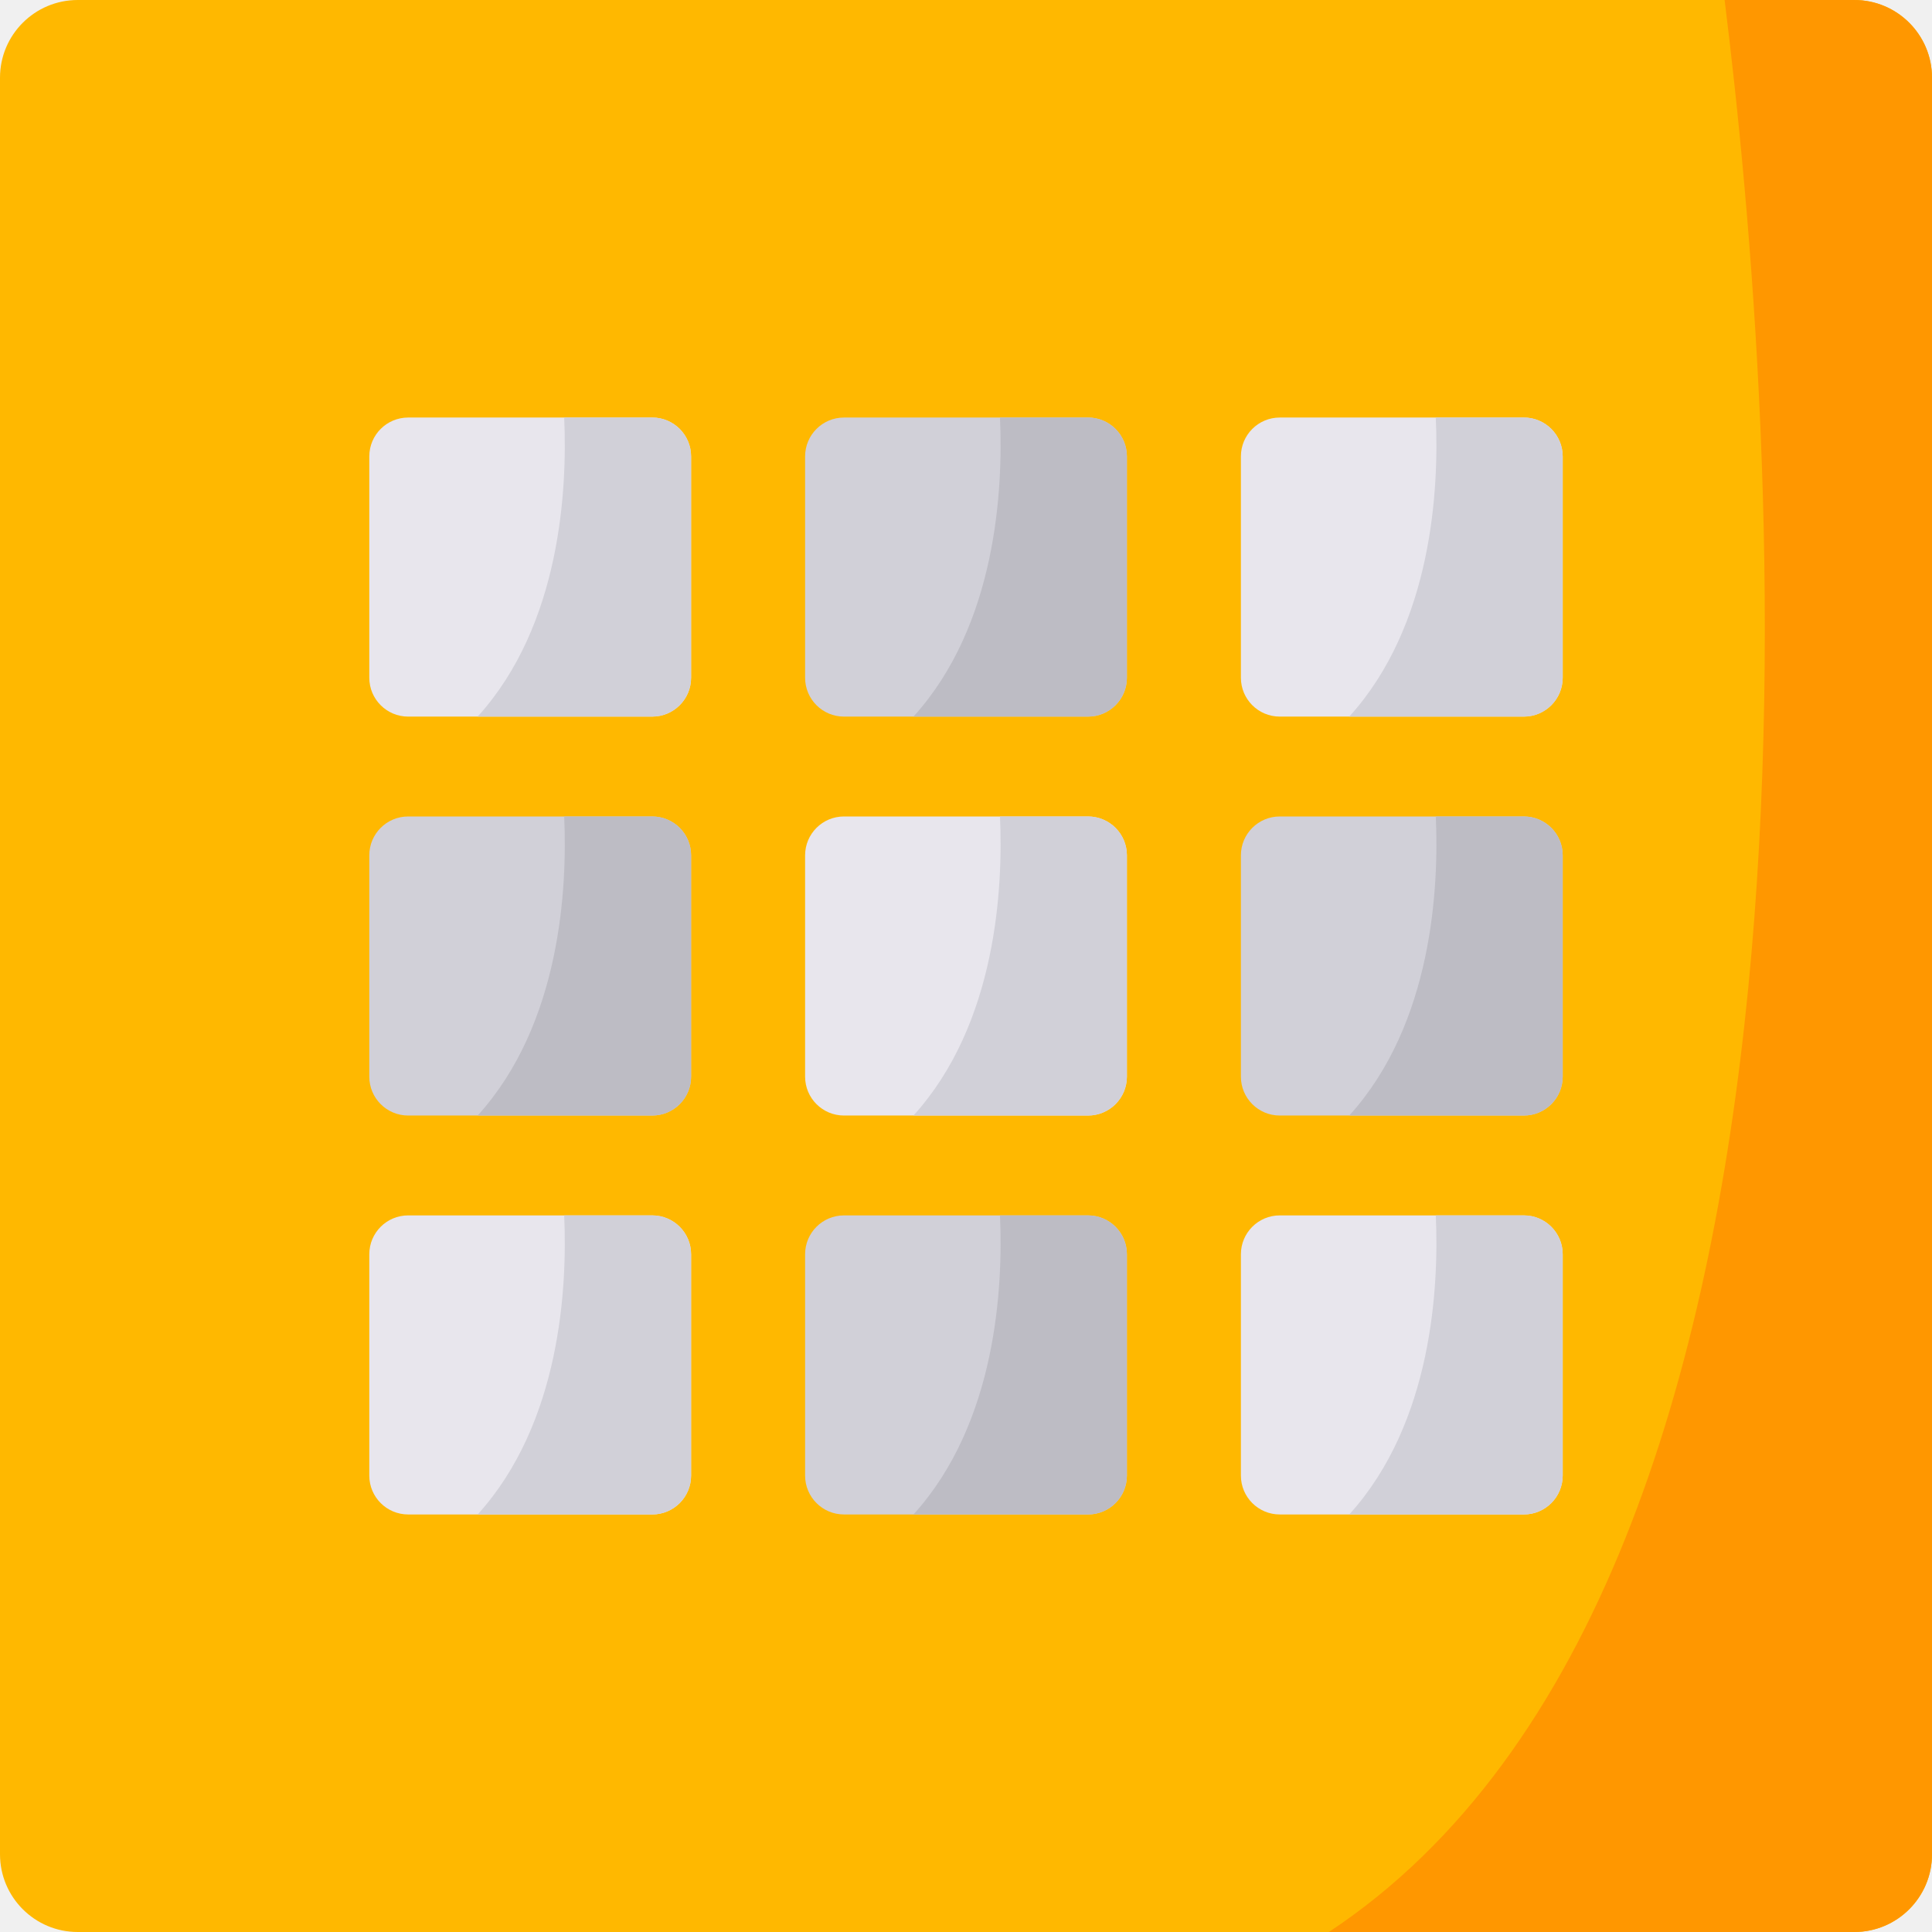
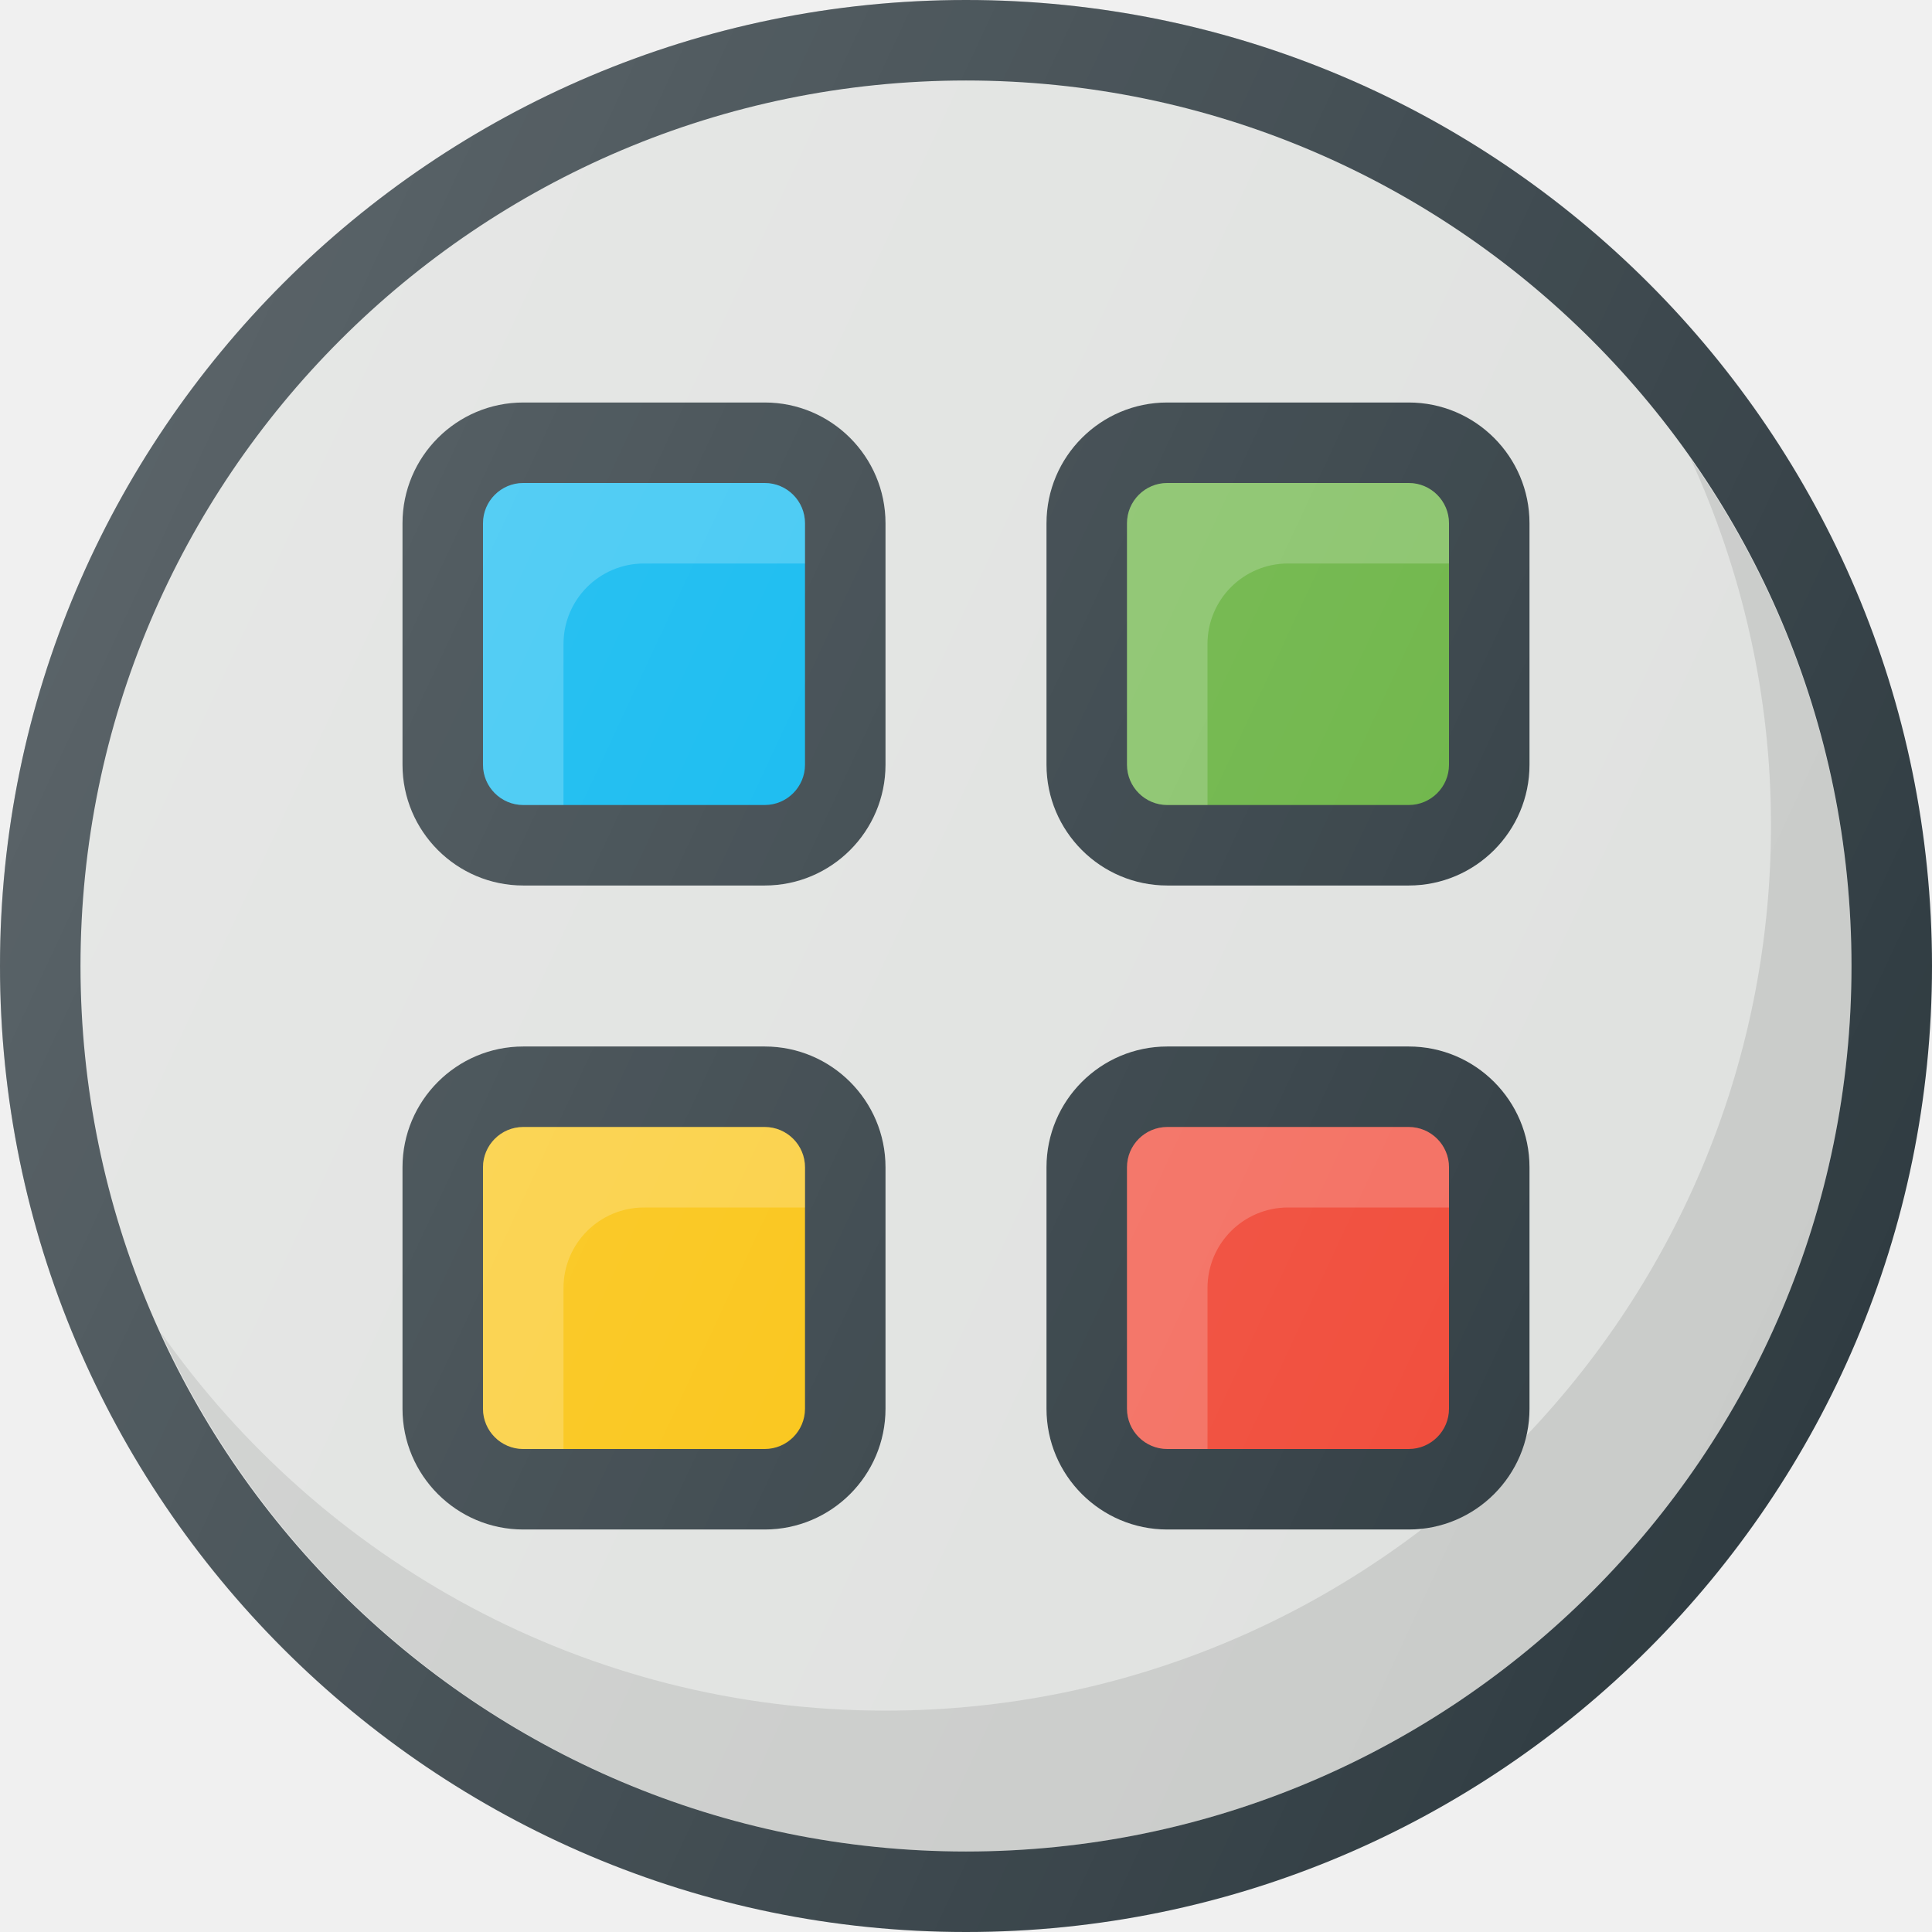
- <svg xmlns="http://www.w3.org/2000/svg" id="Capa_1" enable-background="new 0 0 512 512" height="512" viewBox="0 0 512 512" width="512">
+ <svg xmlns="http://www.w3.org/2000/svg" version="1.1" id="Capa_1" x="0px" y="0px" viewBox="0 0 512 512" style="enable-background:new 0 0 512 512;" xml:space="preserve">
+   <path style="fill:#303C42;" d="M256,0C114.833,0,0,114.844,0,256s114.833,256,256,256s256-114.844,256-256S397.167,0,256,0z" />
+   <path style="fill:#DFE1DF;" d="M256,490.667C126.604,490.667,21.333,385.396,21.333,256S126.604,21.333,256,21.333  S490.667,126.604,490.667,256S385.396,490.667,256,490.667z" />
+   <path style="opacity:0.1;enable-background:new    ;" d="M448.03,121.539c13.549,29.642,21.303,62.464,21.303,97.128  c0,129.396-105.271,234.667-234.667,234.667c-79.374,0-149.542-39.712-192.03-100.206C79.667,434.132,161.268,490.667,256,490.667  c129.396,0,234.667-105.271,234.667-234.667C490.667,205.978,474.806,159.663,448.03,121.539z" />
+   <path style="fill:#303C42;" d="M202.667,106.667h-64c-17.646,0-32,14.354-32,32v64c0,17.646,14.354,32,32,32h64  c17.646,0,32-14.354,32-32v-64C234.667,121.021,220.313,106.667,202.667,106.667z" />
+   <path style="fill:#00B5EF;" d="M213.333,202.667c0,5.885-4.792,10.667-10.667,10.667h-64c-5.875,0-10.667-4.781-10.667-10.667v-64  c0-5.885,4.792-10.667,10.667-10.667h64c5.875,0,10.667,4.781,10.667,10.667V202.667z" />
+   <path style="fill:#303C42;" d="M373.333,106.667h-64c-17.646,0-32,14.354-32,32v64c0,17.646,14.354,32,32,32h64  c17.646,0,32-14.354,32-32v-64C405.333,121.021,390.979,106.667,373.333,106.667z" />
+   <path style="fill:#69B342;" d="M384,202.667c0,5.885-4.792,10.667-10.667,10.667h-64c-5.875,0-10.667-4.781-10.667-10.667v-64  c0-5.885,4.792-10.667,10.667-10.667h64c5.875,0,10.667,4.781,10.667,10.667V202.667z" />
+   <path style="fill:#303C42;" d="M202.667,277.333h-64c-17.646,0-32,14.354-32,32v64c0,17.646,14.354,32,32,32h64  c17.646,0,32-14.354,32-32v-64C234.667,291.688,220.313,277.333,202.667,277.333z" />
+   <path style="fill:#F9C20A;" d="M213.333,373.333c0,5.885-4.792,10.667-10.667,10.667h-64c-5.875,0-10.667-4.781-10.667-10.667v-64  c0-5.885,4.792-10.667,10.667-10.667h64c5.875,0,10.667,4.781,10.667,10.667V373.333z" />
+   <path style="fill:#303C42;" d="M373.333,277.333h-64c-17.646,0-32,14.354-32,32v64c0,17.646,14.354,32,32,32h64  c17.646,0,32-14.354,32-32v-64C405.333,291.688,390.979,277.333,373.333,277.333z" />
+   <path style="fill:#F04937;" d="M384,373.333c0,5.885-4.792,10.667-10.667,10.667h-64c-5.875,0-10.667-4.781-10.667-10.667v-64  c0-5.885,4.792-10.667,10.667-10.667h64c5.875,0,10.667,4.781,10.667,10.667V373.333z" />
  <g>
-     <g>
-       <path d="m512 20.604v470.793c0 11.383-9.22 20.603-20.604 20.603h-470.792c-11.384 0-20.604-9.22-20.604-20.604v-470.792c0-11.384 9.22-20.604 20.604-20.604h470.793c11.383 0 20.603 9.22 20.603 20.604z" fill="#ffb800" />
-       <path d="m512 20.604v470.793c0 11.383-9.22 20.603-20.604 20.603h-139.229c142.639-94.231 118.677-401.266 104.873-512h34.357c11.383 0 20.603 9.22 20.603 20.604z" fill="#ff9700" />
-     </g>
-     <g>
-       <g>
-         <path d="m183.148 120.953v58.652c0 5.69-4.612 10.302-10.302 10.302h-64.677c-5.69 0-10.302-4.612-10.302-10.302v-58.652c0-5.69 4.612-10.302 10.302-10.302h64.677c5.689 0 10.302 4.612 10.302 10.302z" fill="#e8e6ed" />
-         <path d="m183.148 120.953v58.652c0 5.69-4.612 10.302-10.302 10.302h-46.261c22.067-24.336 23.777-60.48 22.929-79.256h23.332c5.689 0 10.302 4.612 10.302 10.302z" fill="#d1d0d8" />
-       </g>
-       <g>
-         <path d="m298.64 120.953v58.652c0 5.69-4.612 10.302-10.302 10.302h-64.677c-5.69 0-10.302-4.612-10.302-10.302v-58.652c0-5.69 4.612-10.302 10.302-10.302h64.677c5.69 0 10.302 4.612 10.302 10.302z" fill="#d1d0d8" />
-         <path d="m298.64 120.953v58.652c0 5.69-4.612 10.302-10.302 10.302h-46.261c22.067-24.336 23.777-60.48 22.929-79.256h23.332c5.69 0 10.302 4.612 10.302 10.302z" fill="#bdbcc4" />
-       </g>
-       <g>
-         <path d="m414.133 120.953v58.652c0 5.69-4.612 10.302-10.302 10.302h-64.677c-5.69 0-10.302-4.612-10.302-10.302v-58.652c0-5.69 4.612-10.302 10.302-10.302h64.677c5.69 0 10.302 4.612 10.302 10.302z" fill="#e8e6ed" />
-         <path d="m414.133 120.953v58.652c0 5.69-4.612 10.302-10.302 10.302h-46.261c22.067-24.336 23.777-60.48 22.929-79.256h23.332c5.69 0 10.302 4.612 10.302 10.302z" fill="#d1d0d8" />
-       </g>
-       <g>
-         <path d="m183.148 226.674v58.652c0 5.69-4.612 10.302-10.302 10.302h-64.677c-5.69 0-10.302-4.612-10.302-10.302v-58.652c0-5.69 4.612-10.302 10.302-10.302h64.677c5.689 0 10.302 4.612 10.302 10.302z" fill="#d1d0d8" />
-         <path d="m183.148 226.674v58.652c0 5.69-4.612 10.302-10.302 10.302h-46.261c22.067-24.336 23.777-60.48 22.929-79.256h23.332c5.689 0 10.302 4.612 10.302 10.302z" fill="#bdbcc4" />
-       </g>
-       <g>
-         <path d="m298.64 226.674v58.652c0 5.69-4.612 10.302-10.302 10.302h-64.677c-5.69 0-10.302-4.612-10.302-10.302v-58.652c0-5.69 4.612-10.302 10.302-10.302h64.677c5.69 0 10.302 4.612 10.302 10.302z" fill="#e8e6ed" />
-         <path d="m298.64 226.674v58.652c0 5.69-4.612 10.302-10.302 10.302h-46.261c22.067-24.336 23.777-60.48 22.929-79.256h23.332c5.69 0 10.302 4.612 10.302 10.302z" fill="#d1d0d8" />
-       </g>
-       <g>
-         <path d="m414.133 226.674v58.652c0 5.69-4.612 10.302-10.302 10.302h-64.677c-5.69 0-10.302-4.612-10.302-10.302v-58.652c0-5.69 4.612-10.302 10.302-10.302h64.677c5.69 0 10.302 4.612 10.302 10.302z" fill="#d1d0d8" />
-         <path d="m414.133 226.674v58.652c0 5.69-4.612 10.302-10.302 10.302h-46.261c22.067-24.336 23.777-60.48 22.929-79.256h23.332c5.69 0 10.302 4.612 10.302 10.302z" fill="#bdbcc4" />
-       </g>
-       <g>
-         <path d="m183.148 332.395v58.652c0 5.69-4.612 10.302-10.302 10.302h-64.677c-5.69 0-10.302-4.612-10.302-10.302v-58.652c0-5.69 4.612-10.302 10.302-10.302h64.677c5.689 0 10.302 4.612 10.302 10.302z" fill="#e8e6ed" />
-         <path d="m183.148 332.395v58.652c0 5.69-4.612 10.302-10.302 10.302h-46.261c22.067-24.336 23.777-60.48 22.929-79.256h23.332c5.689 0 10.302 4.612 10.302 10.302z" fill="#d1d0d8" />
-       </g>
-       <g>
-         <path d="m298.64 332.395v58.652c0 5.69-4.612 10.302-10.302 10.302h-64.677c-5.69 0-10.302-4.612-10.302-10.302v-58.652c0-5.69 4.612-10.302 10.302-10.302h64.677c5.69 0 10.302 4.612 10.302 10.302z" fill="#d1d0d8" />
-         <path d="m298.64 332.395v58.652c0 5.69-4.612 10.302-10.302 10.302h-46.261c22.067-24.336 23.777-60.48 22.929-79.256h23.332c5.69 0 10.302 4.612 10.302 10.302z" fill="#bdbcc4" />
-       </g>
-       <g>
-         <path d="m414.133 332.395v58.652c0 5.69-4.612 10.302-10.302 10.302h-64.677c-5.69 0-10.302-4.612-10.302-10.302v-58.652c0-5.69 4.612-10.302 10.302-10.302h64.677c5.69 0 10.302 4.612 10.302 10.302z" fill="#e8e6ed" />
-         <path d="m414.133 332.395v58.652c0 5.69-4.612 10.302-10.302 10.302h-46.261c22.067-24.336 23.777-60.48 22.929-79.256h23.332c5.69 0 10.302 4.612 10.302 10.302z" fill="#d1d0d8" />
-       </g>
-     </g>
+     <path style="opacity:0.2;fill:#FFFFFF;enable-background:new    ;" d="M149.333,170.667c0-11.783,9.551-21.333,21.333-21.333   h42.667v-10.667c0-5.885-4.792-10.667-10.667-10.667h-64c-5.875,0-10.667,4.781-10.667,10.667v64   c0,5.885,4.792,10.667,10.667,10.667h10.667V170.667z" />
+     <path style="opacity:0.2;fill:#FFFFFF;enable-background:new    ;" d="M320,170.667c0-11.783,9.551-21.333,21.333-21.333H384   v-10.667c0-5.885-4.792-10.667-10.667-10.667h-64c-5.875,0-10.667,4.781-10.667,10.667v64c0,5.885,4.792,10.667,10.667,10.667H320   V170.667z" />
+     <path style="opacity:0.2;fill:#FFFFFF;enable-background:new    ;" d="M149.333,341.333c0-11.783,9.551-21.333,21.333-21.333   h42.667v-10.667c0-5.885-4.792-10.667-10.667-10.667h-64c-5.875,0-10.667,4.781-10.667,10.667v64   c0,5.885,4.792,10.667,10.667,10.667h10.667V341.333z" />
+     <path style="opacity:0.2;fill:#FFFFFF;enable-background:new    ;" d="M320,341.333c0-11.783,9.551-21.333,21.333-21.333H384   v-10.667c0-5.885-4.792-10.667-10.667-10.667h-64c-5.875,0-10.667,4.781-10.667,10.667v64c0,5.885,4.792,10.667,10.667,10.667H320   V341.333z" />
  </g>
+   <linearGradient id="SVGID_1_" gradientUnits="userSpaceOnUse" x1="-45.578" y1="639.555" x2="-23.828" y2="629.414" gradientTransform="matrix(21.3333 0 0 -21.3333 996.3334 13791.667)">
+     <stop offset="0" style="stop-color:#FFFFFF;stop-opacity:0.2" />
+     <stop offset="1" style="stop-color:#FFFFFF;stop-opacity:0" />
+   </linearGradient>
+   <path style="fill:url(#SVGID_1_);" d="M256,0C114.833,0,0,114.844,0,256s114.833,256,256,256s256-114.844,256-256S397.167,0,256,0z" />
+   <g>
+ </g>
+   <g>
+ </g>
+   <g>
+ </g>
+   <g>
+ </g>
+   <g>
+ </g>
+   <g>
+ </g>
+   <g>
+ </g>
+   <g>
+ </g>
+   <g>
+ </g>
+   <g>
+ </g>
+   <g>
+ </g>
+   <g>
+ </g>
+   <g>
+ </g>
+   <g>
+ </g>
+   <g>
+ </g>
</svg>
